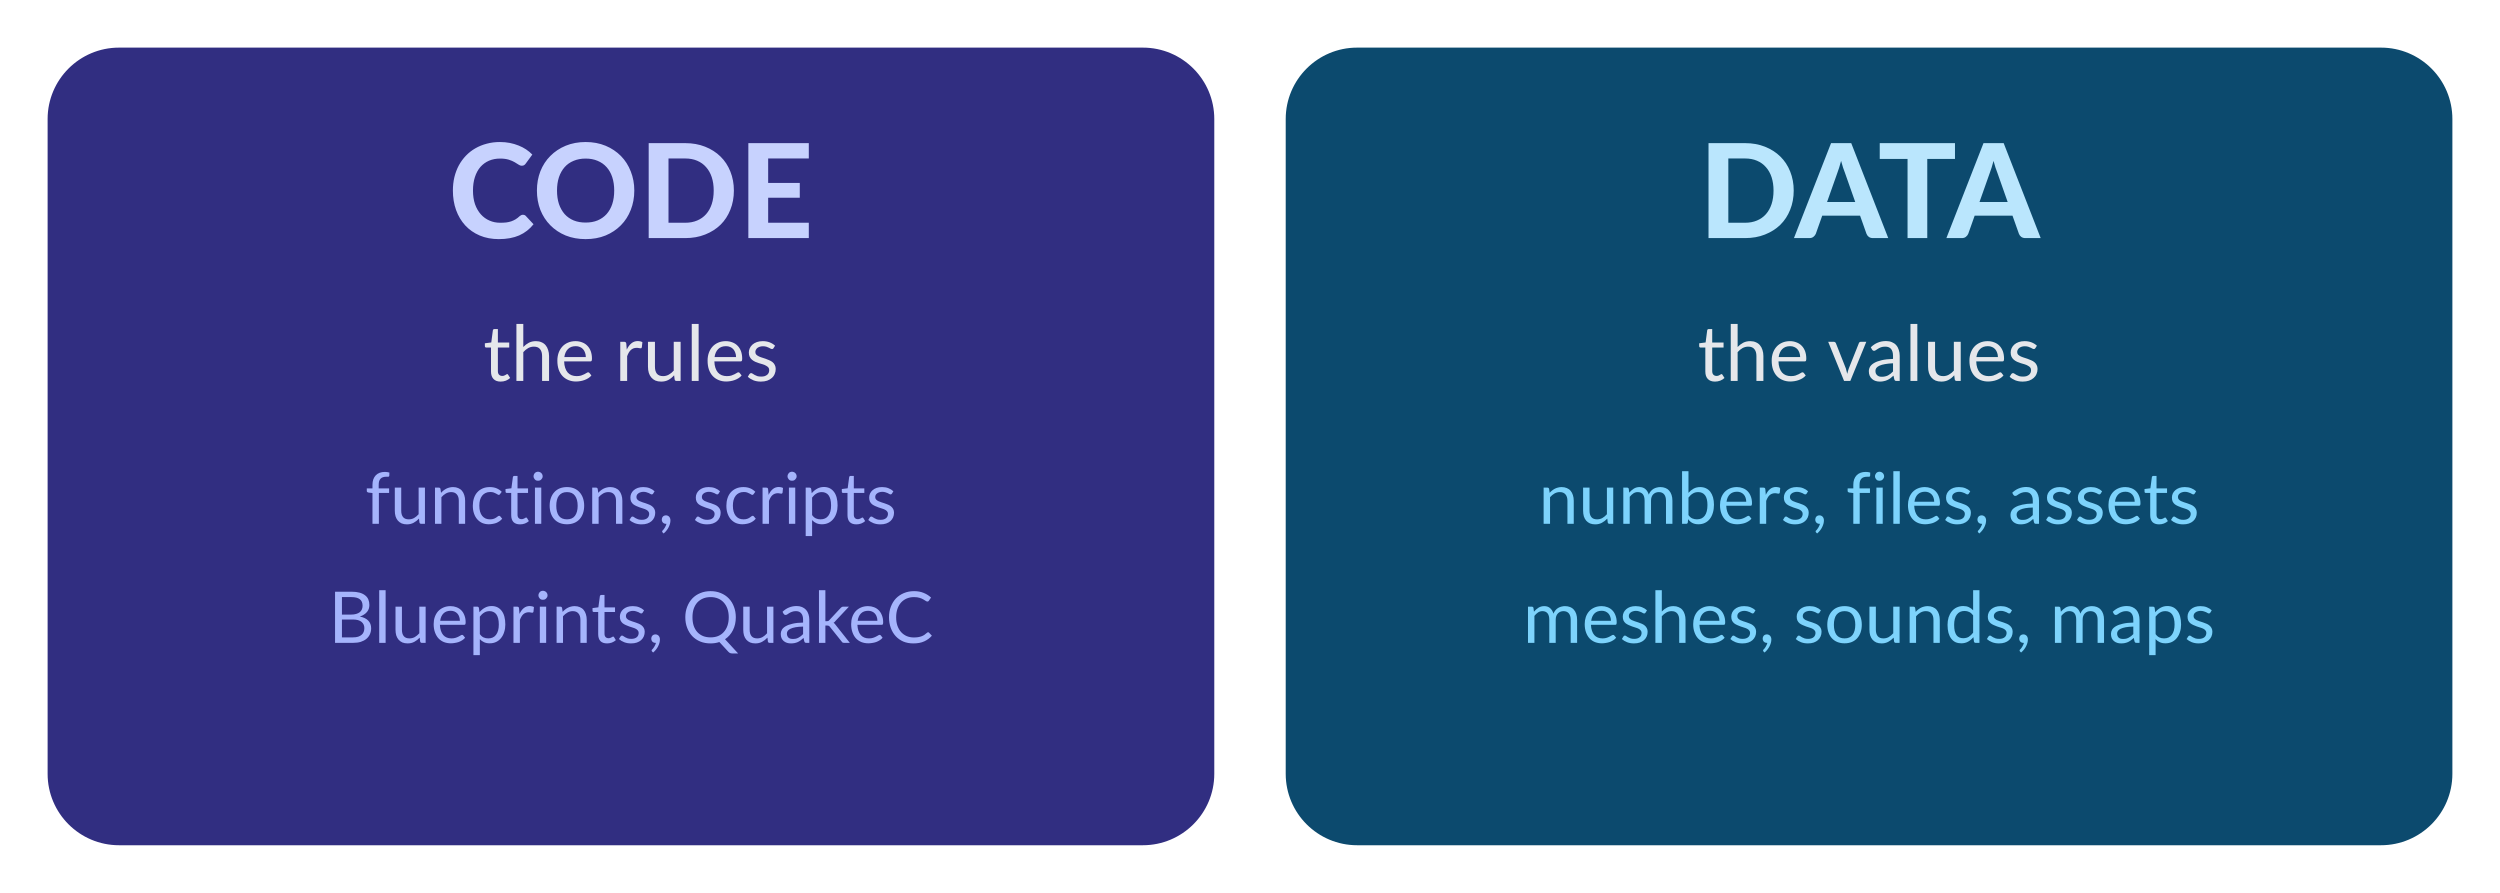
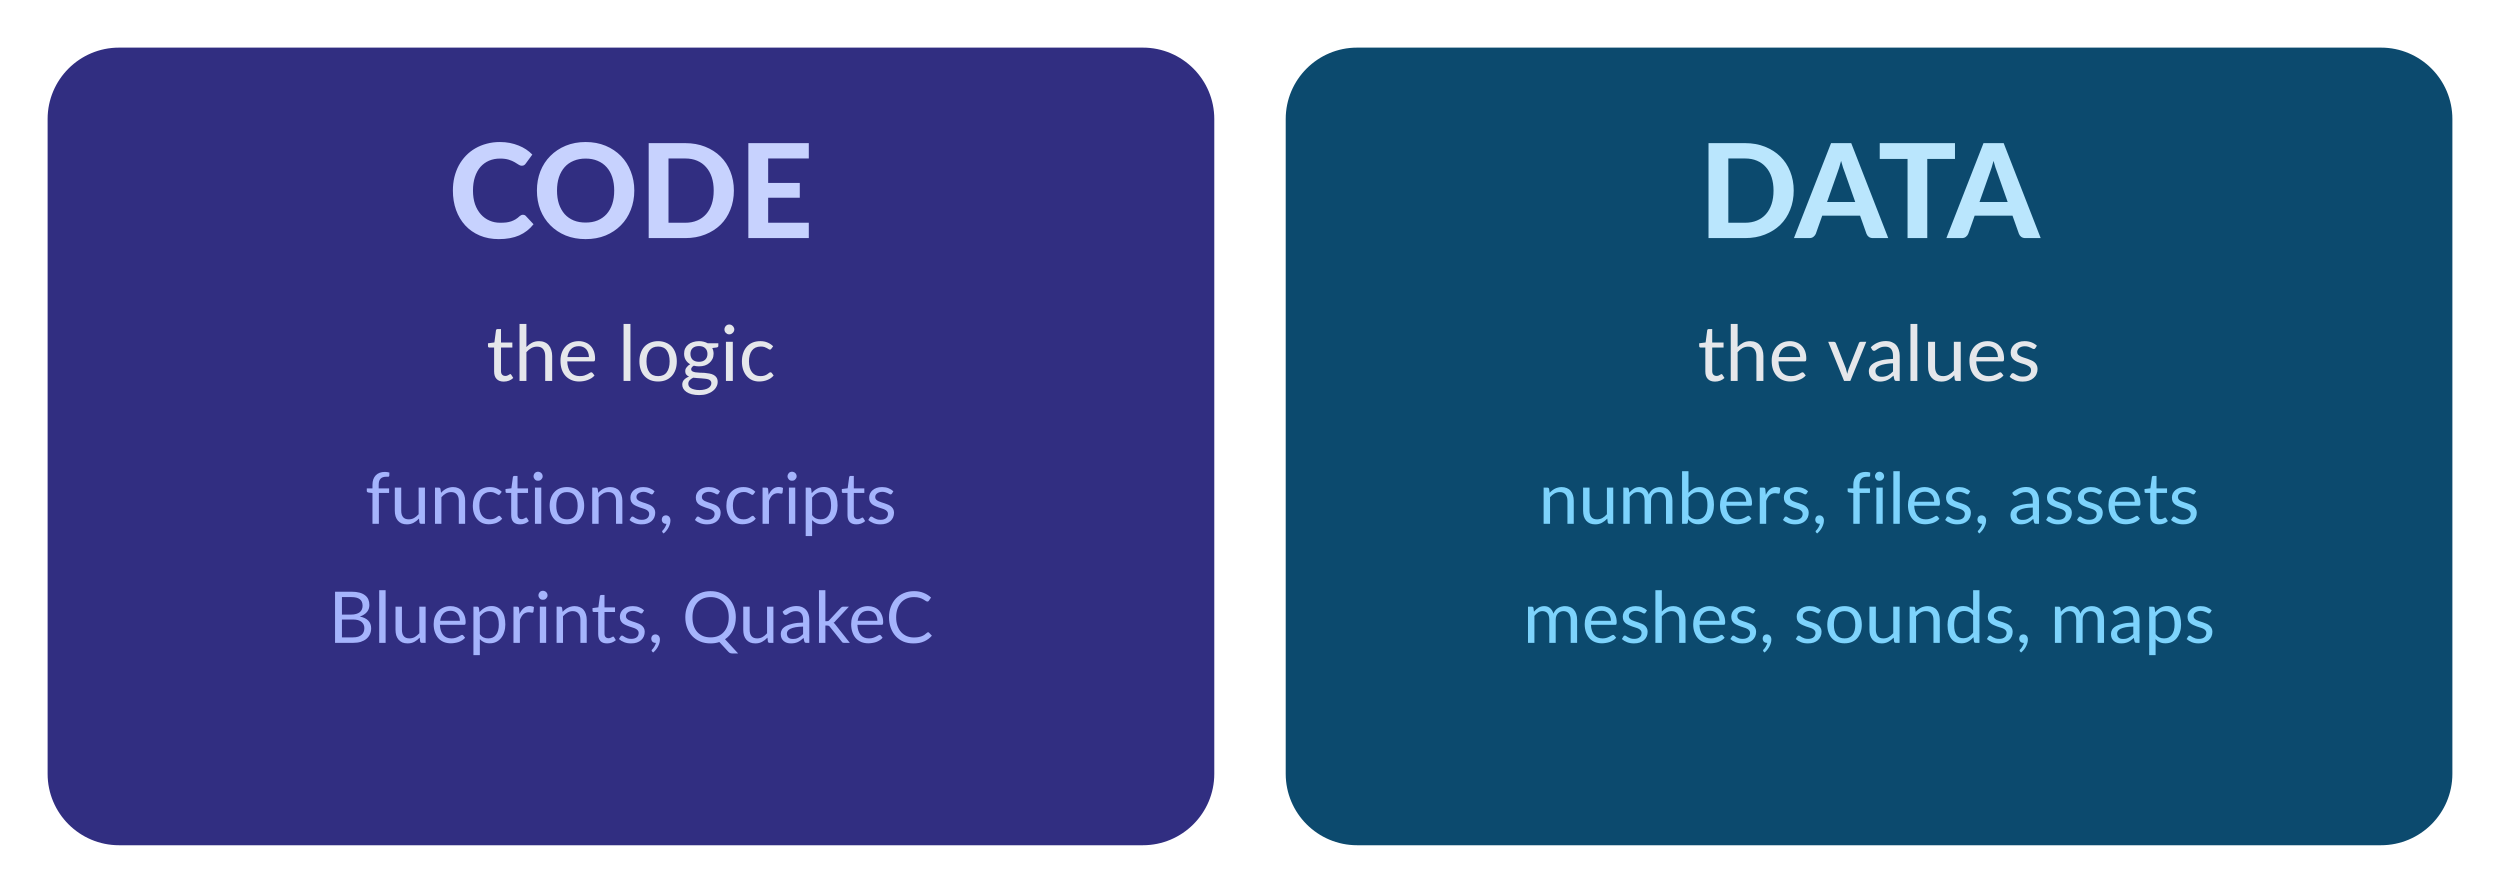
<svg xmlns="http://www.w3.org/2000/svg" viewBox="0 0 420 150" font-family="Montserrat, Lato, Segoe UI, sans-serif">
  <rect x="8" y="8" width="196" height="134" rx="12" fill="#312E81" />
  <text x="106" y="40" font-size="22" font-weight="800" fill="#C7D2FE" text-anchor="middle">CODE</text>
-   <text x="106" y="64" font-size="13" fill="#E5E7EB" text-anchor="middle">the rules</text>
+   <text x="106" y="64" font-size="13" fill="#E5E7EB" text-anchor="middle">the logic</text>
  <text x="106" y="88" font-size="12" fill="#A5B4FC" text-anchor="middle">functions, scripts</text>
  <text x="106" y="108" font-size="12" fill="#A5B4FC" text-anchor="middle">Blueprints, QuakeC</text>
  <rect x="216" y="8" width="196" height="134" rx="12" fill="#0C4A6E" />
  <text x="314" y="40" font-size="22" font-weight="800" fill="#BAE6FD" text-anchor="middle">DATA</text>
  <text x="314" y="64" font-size="13" fill="#E5E7EB" text-anchor="middle">the values</text>
  <text x="314" y="88" font-size="12" fill="#7DD3FC" text-anchor="middle">numbers, files, assets</text>
  <text x="314" y="108" font-size="12" fill="#7DD3FC" text-anchor="middle">meshes, sounds, maps</text>
</svg>
